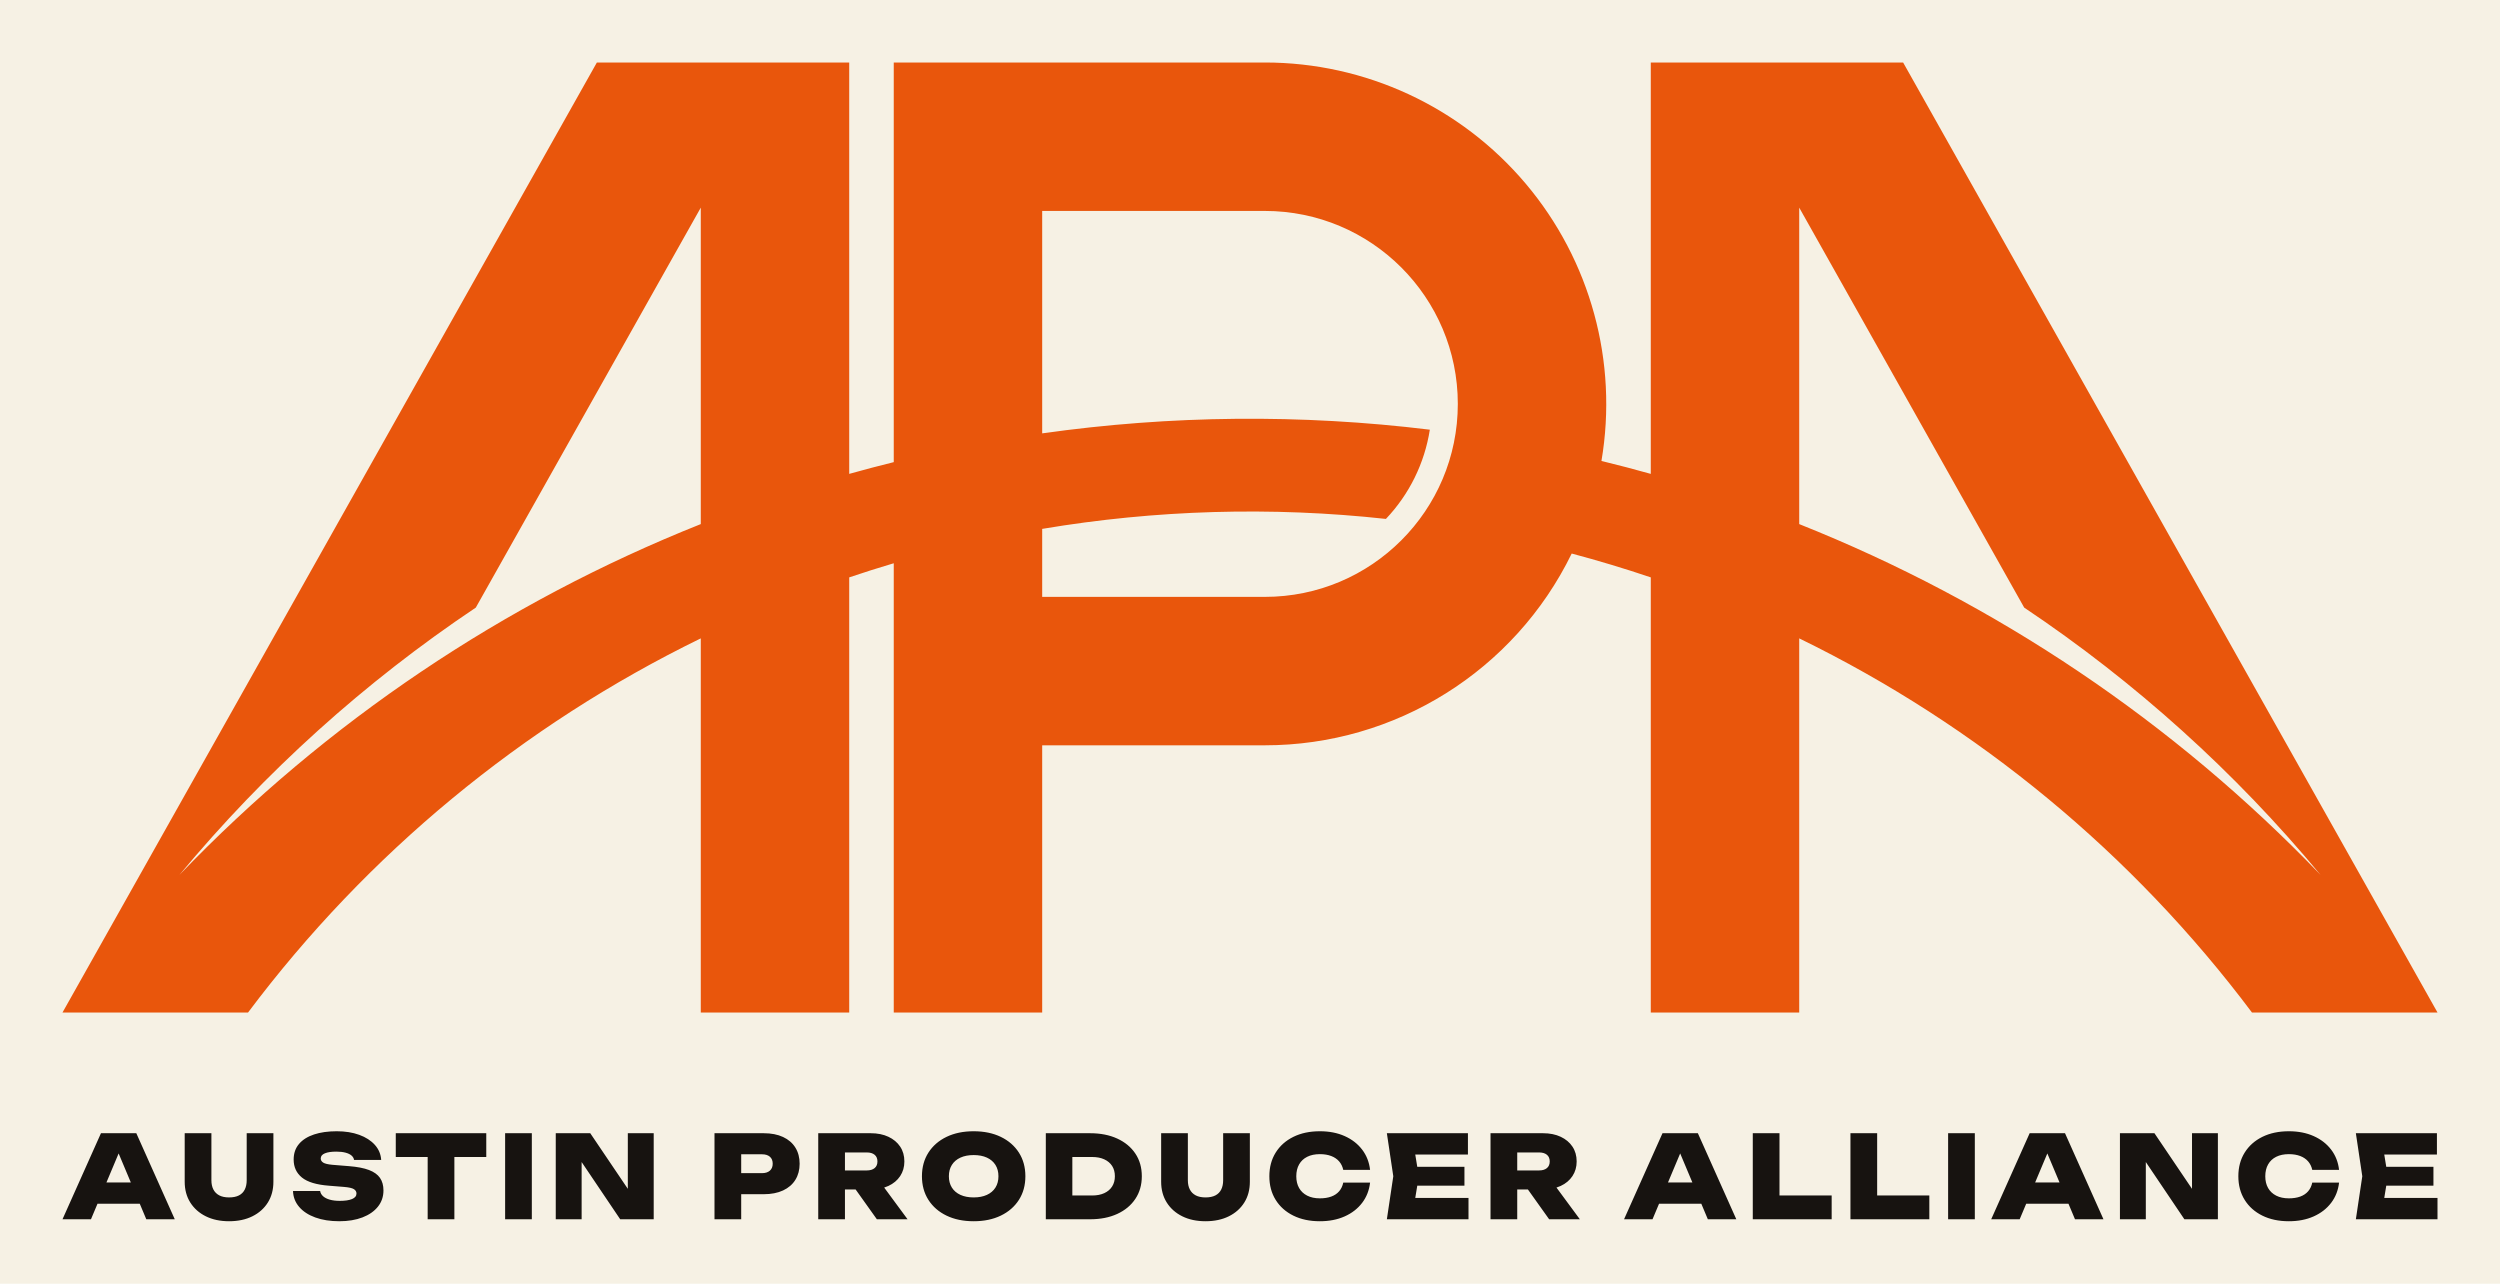
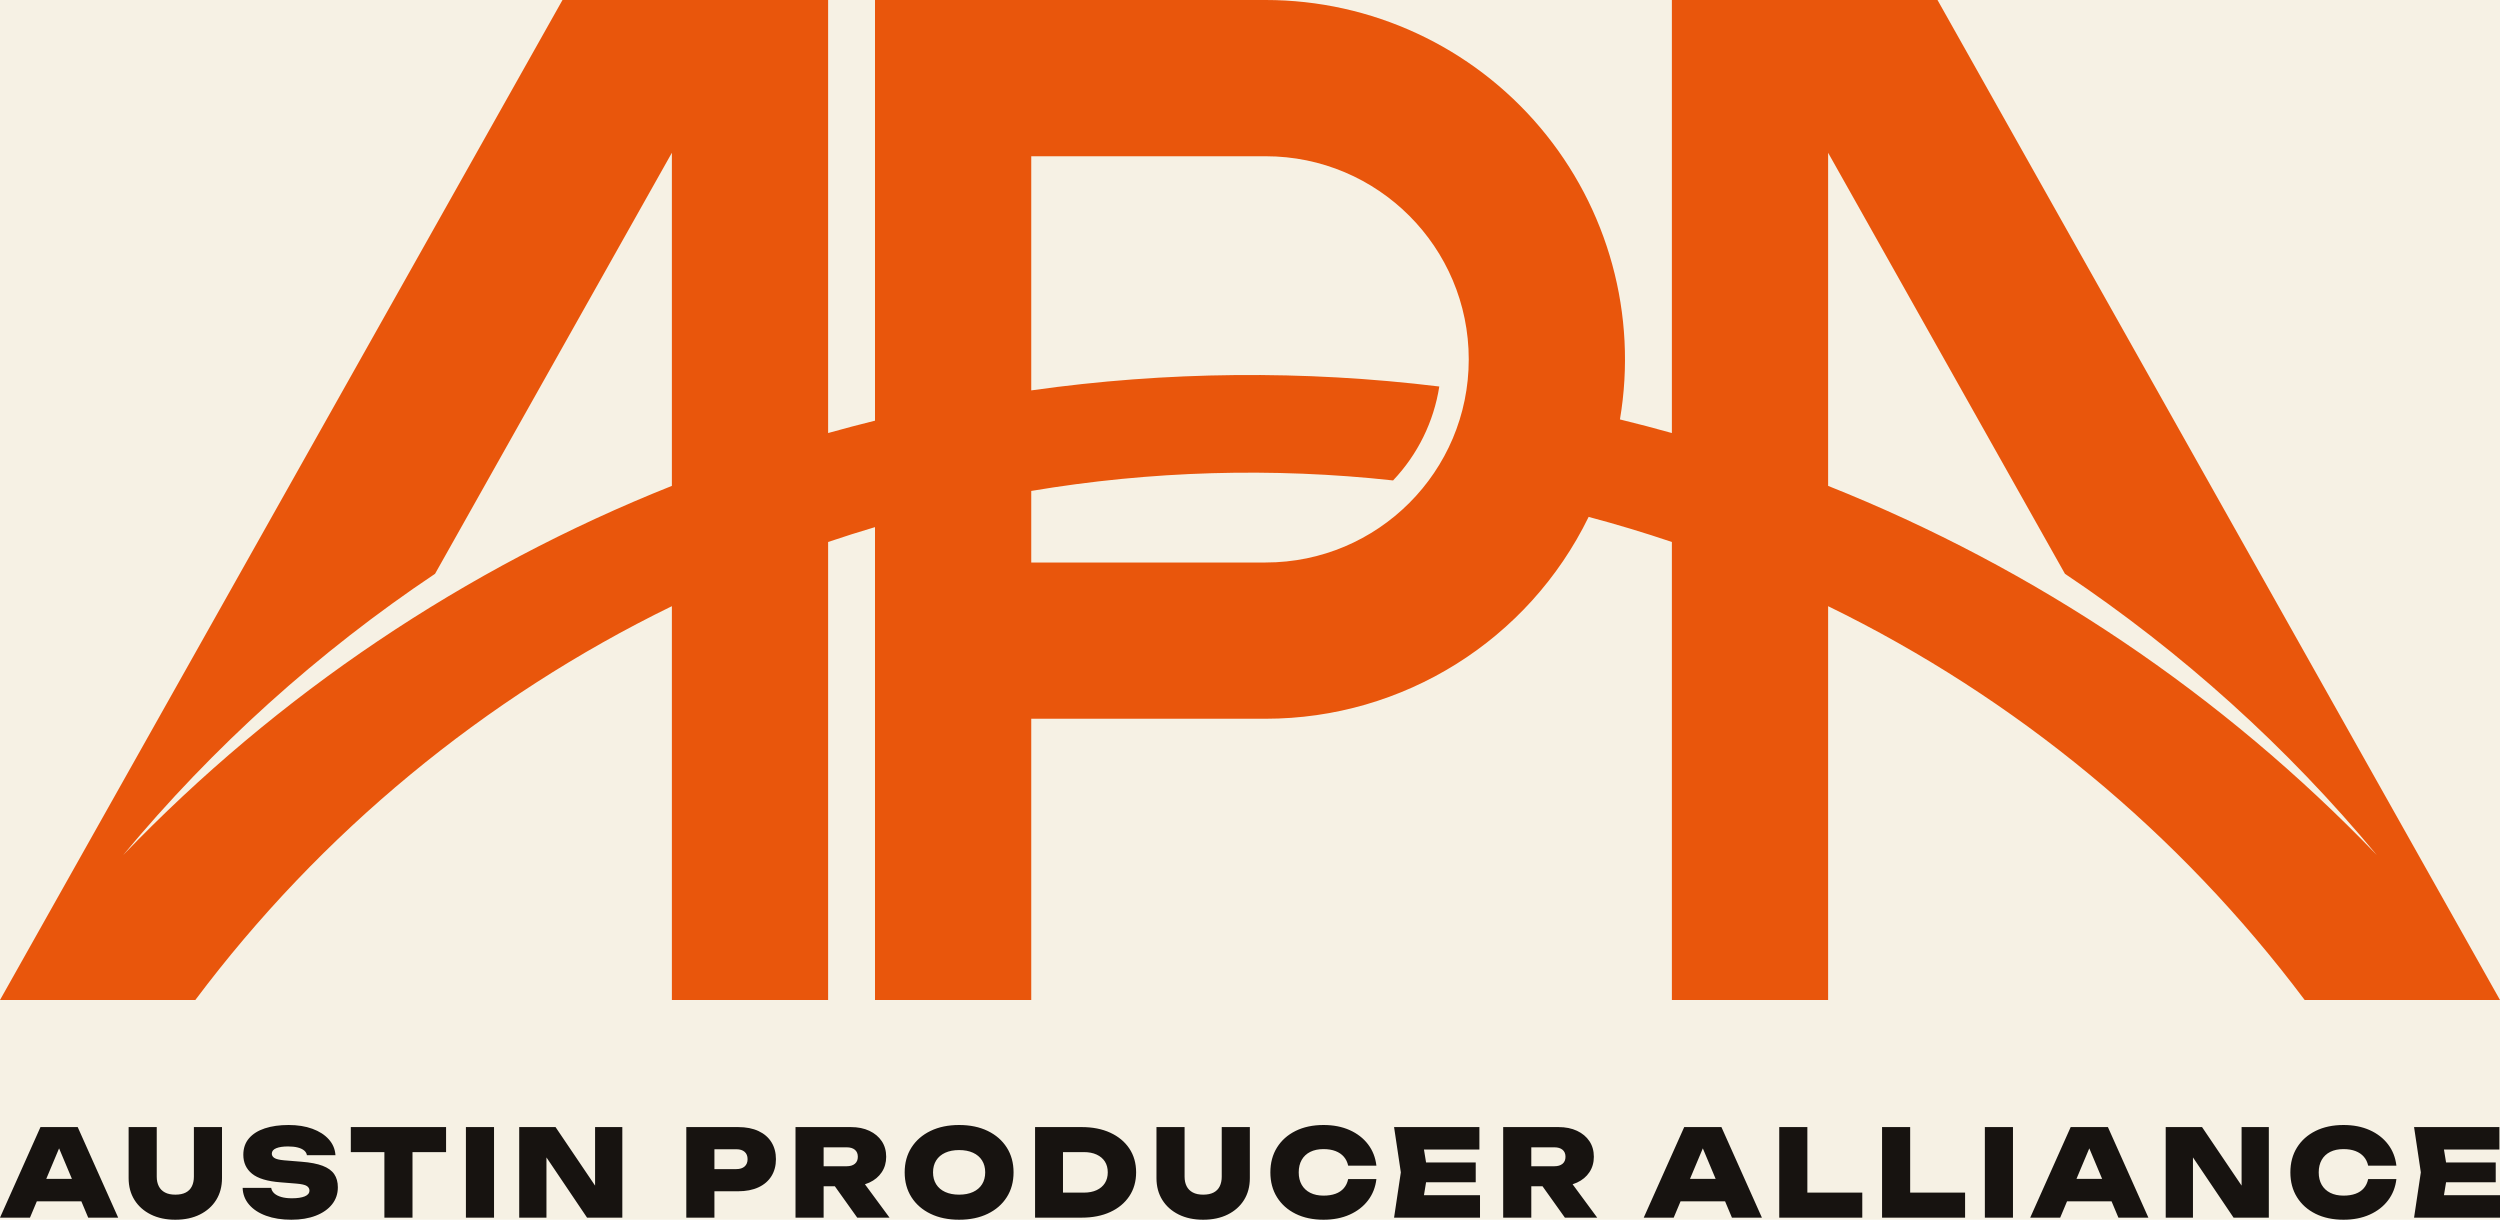
- <svg xmlns="http://www.w3.org/2000/svg" viewBox="-33.684 -33.684 1347.368 691.868">
-   <rect fill="#f6f1e4" height="691.868" width="1347.368" x="-33.684" y="-33.684" />
+ <svg xmlns="http://www.w3.org/2000/svg" viewBox="0 0 1280 624.5">
+   <rect fill="#f6f1e4" height="624.5" width="1280" />
  <path d="M288 0 H424 V221.712 A800 800 0 0 1 448 215.382 V0 H648 A184 184 0 0 1 829.413 214.747 A800 800 0 0 1 856 221.712 V0 H992 L1280 512 H1180 A675 675 0 0 0 936 310.363 V512 H856 V277.493 A675 675 0 0 0 813.384 264.648 A184 184 0 0 1 648 368 H528 V512 H448 V269.883 A675 675 0 0 0 424 277.493 V512 H344 V310.363 A675 675 0 0 0 100 512 H0 Z M344 78.222 L222.747 293.782 A750 750 0 0 0 63.026 437.833 A800 800 0 0 1 344 248.775 Z M936 78.222 V248.775 A800 800 0 0 1 1216.974 437.833 A750 750 0 0 0 1057.253 293.782 Z M528 80 V199.879 A800 800 0 0 1 736.921 197.893 A90 90 0 0 1 713.251 245.986 A675 675 0 0 0 528 251.357 V288 H648 A104 104 0 0 0 752 184 A104 104 0 0 0 648 80 Z" fill="#e9560c" />
  <path d="M14.11 615.077 V603.589 H45.866 V615.077 Z M39.782 577.063 L60.507 623.437 H45.161 L28.306 583.321 H32.201 L15.346 623.437 H0 L20.726 577.063 Z M80.252 602.439 Q80.252 605.295 81.303 607.361 Q82.354 609.426 84.462 610.545 Q86.571 611.664 89.761 611.664 Q93.014 611.664 95.116 610.57 Q97.218 609.475 98.244 607.385 Q99.271 605.295 99.271 602.439 V577.063 H113.665 V603.193 Q113.665 609.611 110.685 614.391 Q107.704 619.17 102.338 621.835 Q96.971 624.5 89.761 624.5 Q82.614 624.5 77.24 621.835 Q71.867 619.17 68.862 614.391 Q65.857 609.611 65.857 603.193 V577.063 H80.252 Z M124.233 608.201 H138.85 Q139.122 609.846 140.452 611.033 Q141.781 612.22 144.056 612.87 Q146.332 613.519 149.448 613.519 Q153.665 613.519 156.052 612.536 Q158.438 611.553 158.438 609.549 Q158.438 608.115 157.078 607.224 Q155.718 606.334 151.699 606 L143.562 605.345 Q133.52 604.578 129.05 600.949 Q124.58 597.319 124.58 591.247 Q124.58 586.239 127.467 582.845 Q130.355 579.45 135.573 577.725 Q140.792 576 147.791 576 Q154.629 576 159.922 577.929 Q165.215 579.858 168.337 583.339 Q171.46 586.82 171.756 591.47 H157.14 Q156.93 590.085 155.761 589.083 Q154.592 588.082 152.515 587.531 Q150.437 586.981 147.506 586.981 Q143.648 586.981 141.41 587.896 Q139.172 588.811 139.172 590.691 Q139.172 592.027 140.489 592.886 Q141.806 593.745 145.429 594.079 L154.382 594.809 Q161.072 595.328 165.159 596.88 Q169.246 598.432 171.113 601.147 Q172.981 603.861 172.981 607.892 Q172.981 612.888 170.013 616.623 Q167.045 620.357 161.684 622.429 Q156.324 624.5 149.176 624.5 Q141.806 624.5 136.235 622.466 Q130.664 620.432 127.523 616.746 Q124.382 613.061 124.233 608.201 Z M196.806 583.308 H211.2 V623.437 H196.806 Z M179.617 577.063 H228.389 V589.875 H179.617 Z M238.549 577.063 H252.943 V623.437 H238.549 Z M308.809 613.148 L304.679 614.063 V577.063 H318.628 V623.437 H300.573 L275.668 586.486 L279.786 585.571 V623.437 H265.837 V577.063 H284.435 Z M377.914 577.063 Q383.998 577.063 388.345 579.092 Q392.692 581.12 394.986 584.823 Q397.279 588.527 397.279 593.498 Q397.279 598.469 394.986 602.173 Q392.692 605.877 388.345 607.905 Q383.998 609.933 377.914 609.933 H358.066 V598.581 H377.011 Q379.732 598.581 381.247 597.233 Q382.762 595.885 382.762 593.498 Q382.762 591.062 381.247 589.739 Q379.732 588.416 377.011 588.416 H359.315 L365.783 581.862 V623.437 H351.389 V577.063 Z M417.246 597.121 H433.483 Q436.179 597.121 437.694 595.86 Q439.209 594.599 439.209 592.274 Q439.209 589.937 437.694 588.681 Q436.179 587.426 433.483 587.426 H415.231 L421.698 580.773 V623.437 H407.304 V577.063 H435.61 Q441.039 577.063 445.113 578.974 Q449.188 580.885 451.457 584.279 Q453.726 587.674 453.726 592.274 Q453.726 596.75 451.457 600.17 Q449.188 603.589 445.113 605.475 Q441.039 607.36 435.61 607.36 H417.246 Z M423.429 601.734 H439.443 L455.445 623.437 H438.899 Z M491.068 624.5 Q482.708 624.5 476.438 621.47 Q470.169 618.441 466.682 612.981 Q463.194 607.521 463.194 600.25 Q463.194 592.979 466.682 587.519 Q470.169 582.059 476.438 579.03 Q482.708 576 491.068 576 Q499.427 576 505.697 579.03 Q511.966 582.059 515.454 587.519 Q518.941 592.979 518.941 600.25 Q518.941 607.521 515.454 612.981 Q511.966 618.441 505.697 621.47 Q499.427 624.5 491.068 624.5 Z M491.068 611.664 Q495.21 611.664 498.203 610.291 Q501.195 608.919 502.809 606.359 Q504.423 603.799 504.423 600.25 Q504.423 596.701 502.809 594.141 Q501.195 591.581 498.203 590.209 Q495.21 588.836 491.068 588.836 Q486.937 588.836 483.938 590.209 Q480.94 591.581 479.326 594.141 Q477.712 596.701 477.712 600.25 Q477.712 603.799 479.326 606.359 Q480.94 608.919 483.938 610.291 Q486.937 611.664 491.068 611.664 Z M553.833 577.063 Q562.193 577.063 568.456 579.945 Q574.72 582.826 578.207 588.026 Q581.694 593.226 581.694 600.25 Q581.694 607.225 578.207 612.449 Q574.72 617.674 568.456 620.555 Q562.193 623.437 553.833 623.437 H529.954 V577.063 Z M544.25 617.179 L537.609 610.625 H554.934 Q558.718 610.625 561.47 609.358 Q564.221 608.09 565.699 605.759 Q567.177 603.428 567.177 600.25 Q567.177 597.01 565.699 594.71 Q564.221 592.41 561.47 591.142 Q558.718 589.875 554.934 589.875 H537.609 L544.25 583.321 Z M606.509 602.439 Q606.509 605.295 607.56 607.361 Q608.611 609.426 610.719 610.545 Q612.828 611.664 616.018 611.664 Q619.27 611.664 621.373 610.57 Q623.475 609.475 624.501 607.385 Q625.528 605.295 625.528 602.439 V577.063 H639.922 V603.193 Q639.922 609.611 636.942 614.391 Q633.961 619.17 628.595 621.835 Q623.228 624.5 616.018 624.5 Q608.871 624.5 603.497 621.835 Q598.124 619.17 595.119 614.391 Q592.114 609.611 592.114 603.193 V577.063 H606.509 Z M704.716 603.688 Q703.999 609.92 700.431 614.601 Q696.863 619.281 691.027 621.891 Q685.19 624.5 677.659 624.5 Q669.472 624.5 663.351 621.47 Q657.23 618.441 653.829 612.981 Q650.429 607.521 650.429 600.25 Q650.429 592.979 653.829 587.519 Q657.23 582.059 663.351 579.03 Q669.472 576 677.659 576 Q685.19 576 691.027 578.609 Q696.863 581.219 700.431 585.893 Q703.999 590.567 704.716 596.812 H690.26 Q689.679 594.141 688.04 592.249 Q686.402 590.357 683.78 589.349 Q681.158 588.341 677.646 588.341 Q673.689 588.341 670.839 589.763 Q667.988 591.186 666.467 593.869 Q664.946 596.553 664.946 600.25 Q664.946 603.947 666.467 606.606 Q667.988 609.265 670.839 610.712 Q673.689 612.159 677.646 612.159 Q681.158 612.159 683.78 611.206 Q686.402 610.254 688.04 608.356 Q689.679 606.458 690.26 603.688 Z M755.573 595.168 V605.332 H721.146 V595.168 Z M730.977 600.25 L728.046 618.193 L722.42 611.936 H757.762 V623.437 H713.763 L717.226 600.25 L713.763 577.063 H757.453 V588.564 H722.42 L728.046 582.307 Z M779.571 597.121 H795.808 Q798.504 597.121 800.019 595.86 Q801.534 594.599 801.534 592.274 Q801.534 589.937 800.019 588.681 Q798.504 587.426 795.808 587.426 H777.556 L784.023 580.773 V623.437 H769.629 V577.063 H797.935 Q803.364 577.063 807.438 578.974 Q811.513 580.885 813.782 584.279 Q816.051 587.674 816.051 592.274 Q816.051 596.75 813.782 600.17 Q811.513 603.589 807.438 605.475 Q803.364 607.36 797.935 607.36 H779.571 Z M785.754 601.734 H801.768 L817.77 623.437 H801.224 Z M855.7 615.077 V603.589 H887.457 V615.077 Z M881.372 577.063 L902.098 623.437 H886.752 L869.897 583.321 H873.792 L856.937 623.437 H841.591 L862.316 577.063 Z M925.367 577.063 V617.068 L918.899 610.625 H953.487 V623.437 H910.973 V577.063 Z M978.005 577.063 V617.068 L971.537 610.625 H1006.125 V623.437 H963.611 V577.063 Z M1016.249 577.063 H1030.643 V623.437 H1016.249 Z M1053.577 615.077 V603.589 H1085.334 V615.077 Z M1079.249 577.063 L1099.975 623.437 H1084.629 L1067.774 583.321 H1071.669 L1054.814 623.437 H1039.468 L1060.193 577.063 Z M1151.822 613.148 L1147.692 614.063 V577.063 H1161.64 V623.437 H1143.586 L1118.681 586.486 L1122.798 585.571 V623.437 H1108.849 V577.063 H1127.448 Z M1226.954 603.688 Q1226.237 609.92 1222.669 614.601 Q1219.101 619.281 1213.265 621.891 Q1207.428 624.5 1199.897 624.5 Q1191.71 624.5 1185.589 621.47 Q1179.468 618.441 1176.067 612.981 Q1172.667 607.521 1172.667 600.25 Q1172.667 592.979 1176.067 587.519 Q1179.468 582.059 1185.589 579.03 Q1191.71 576 1199.897 576 Q1207.428 576 1213.265 578.609 Q1219.101 581.219 1222.669 585.893 Q1226.237 590.567 1226.954 596.812 H1212.498 Q1211.917 594.141 1210.278 592.249 Q1208.64 590.357 1206.018 589.349 Q1203.396 588.341 1199.884 588.341 Q1195.927 588.341 1193.077 589.763 Q1190.226 591.186 1188.705 593.869 Q1187.184 596.553 1187.184 600.25 Q1187.184 603.947 1188.705 606.606 Q1190.226 609.265 1193.077 610.712 Q1195.927 612.159 1199.884 612.159 Q1203.396 612.159 1206.018 611.206 Q1208.64 610.254 1210.278 608.356 Q1211.917 606.458 1212.498 603.688 Z M1277.811 595.168 V605.332 H1243.384 V595.168 Z M1253.215 600.25 L1250.284 618.193 L1244.658 611.936 H1280 V623.437 H1236.001 L1239.464 600.25 L1236.001 577.063 H1279.691 V588.564 H1244.658 L1250.284 582.307 Z" fill="#171310" />
</svg>
